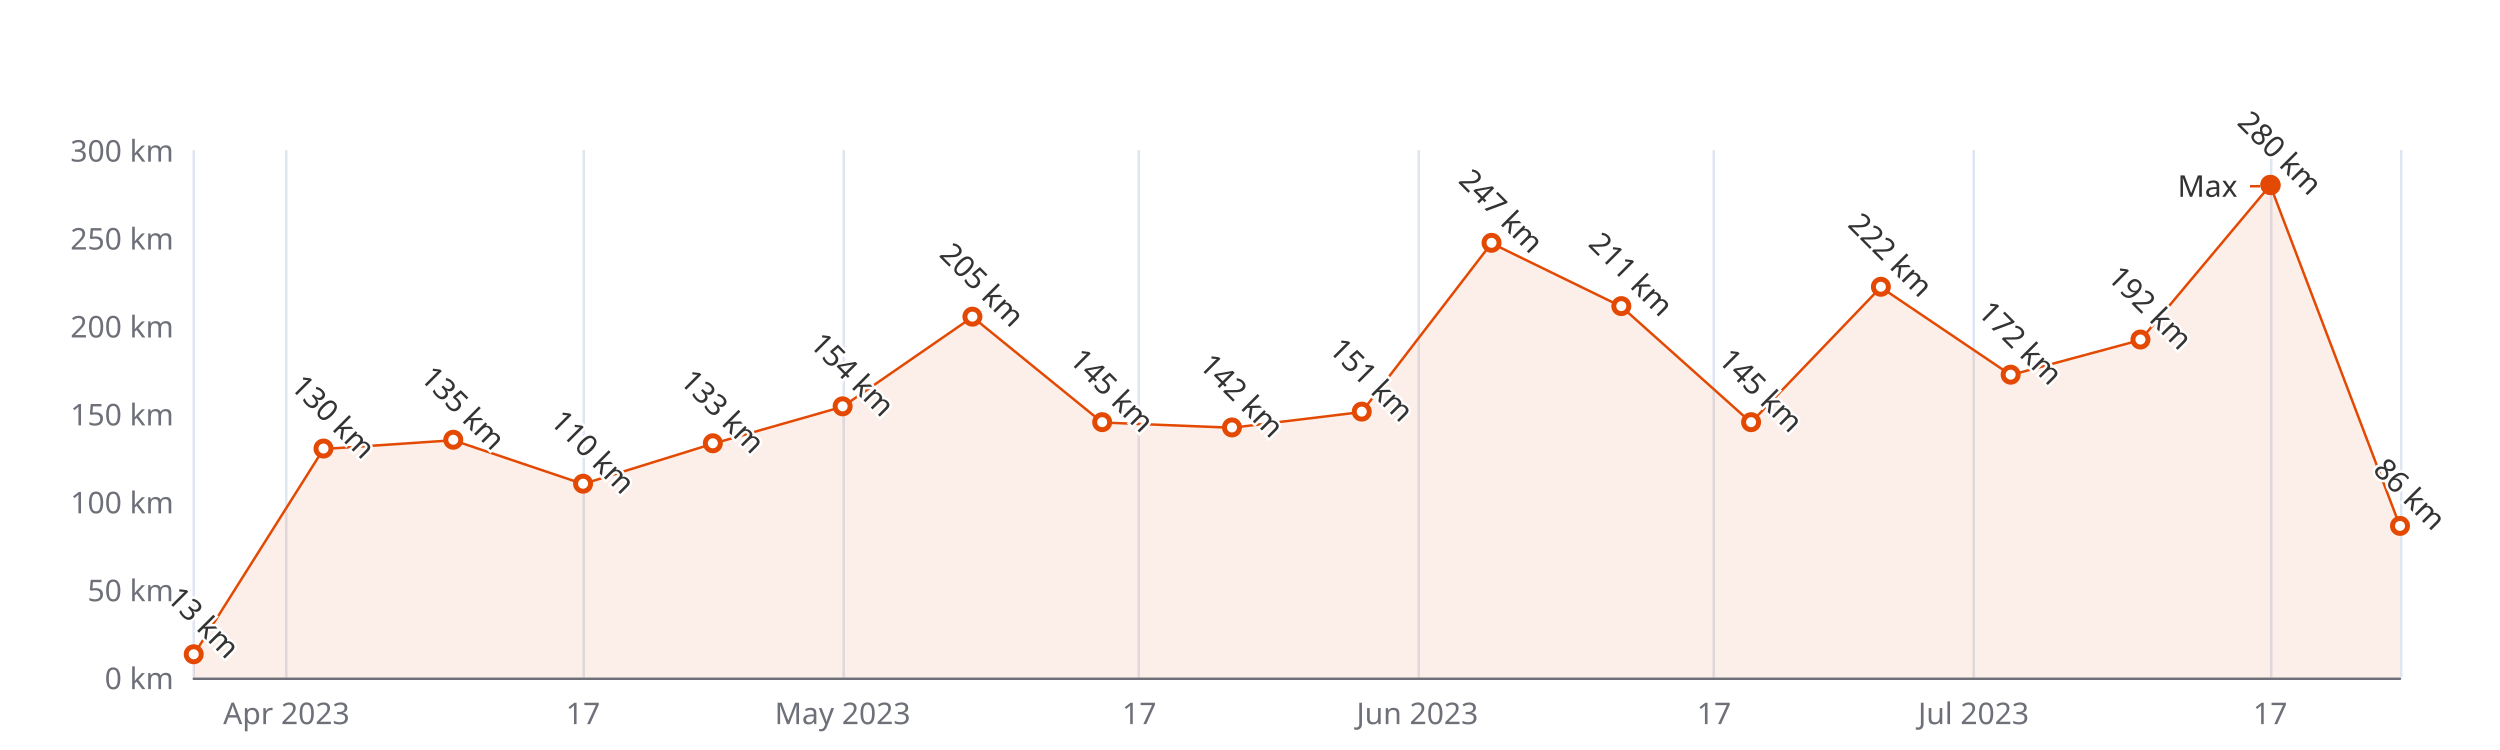
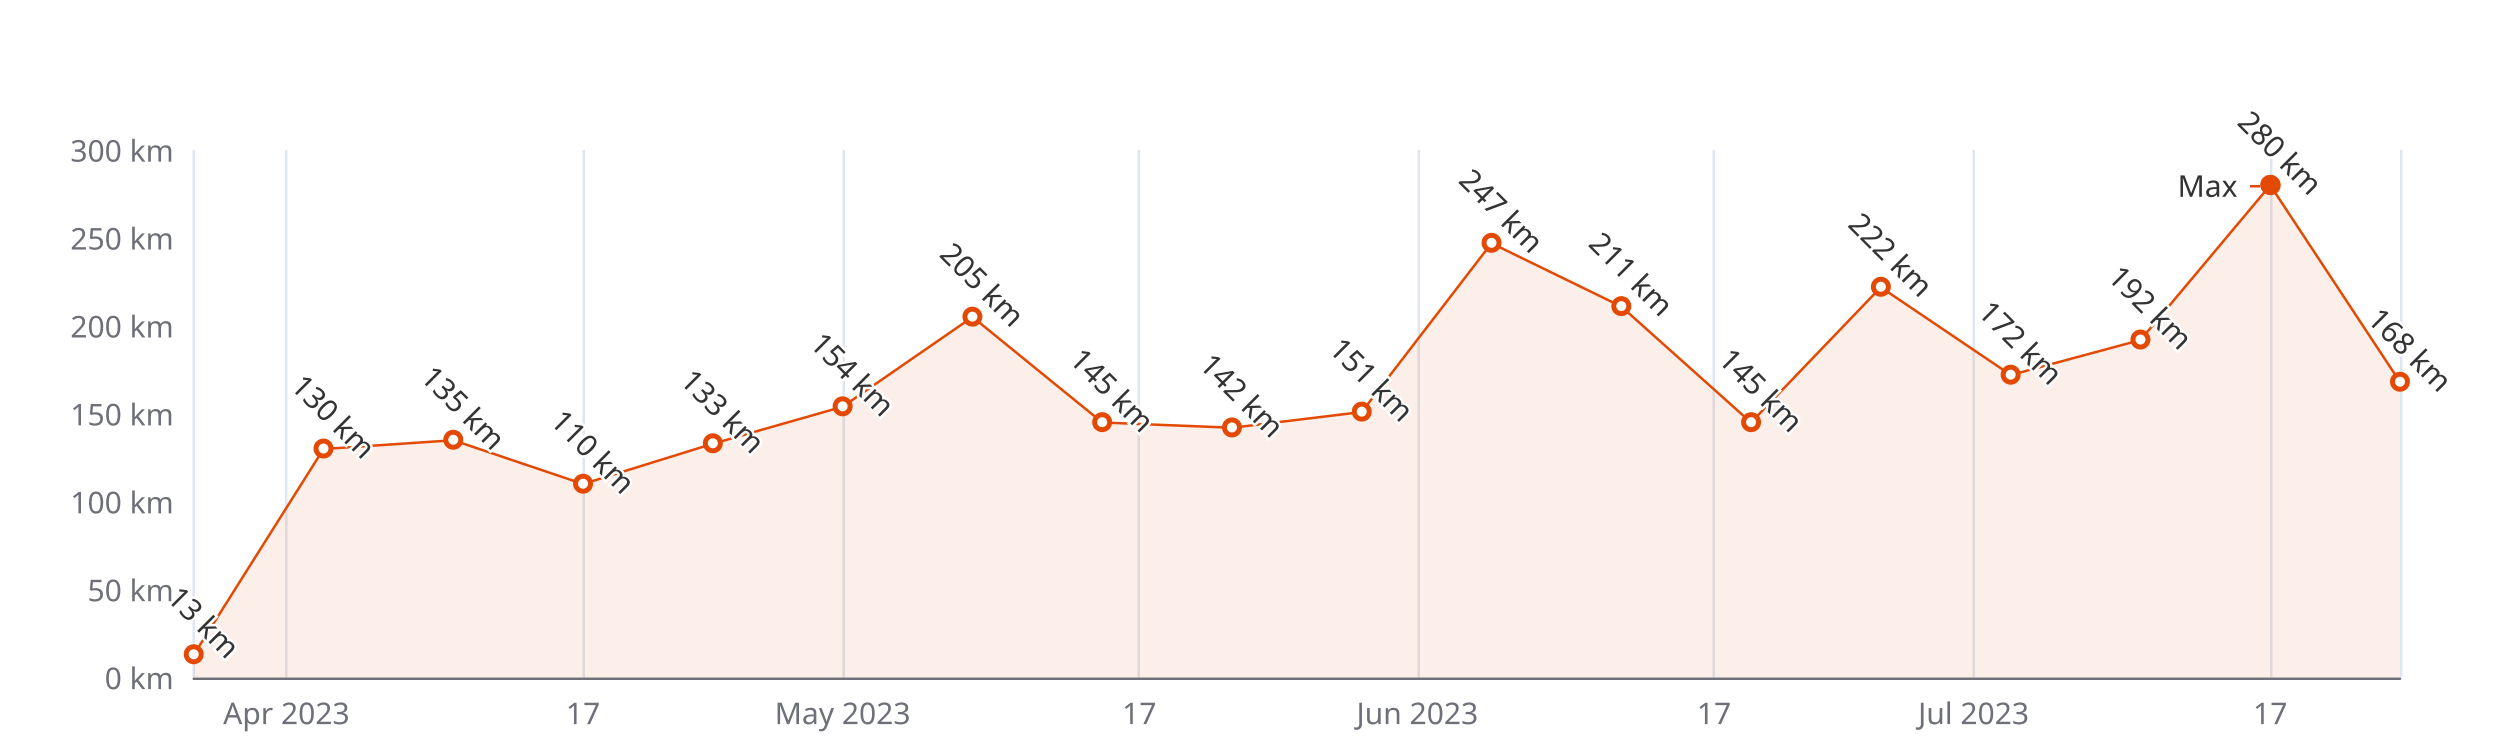
<svg xmlns="http://www.w3.org/2000/svg" width="1000" height="300" version="1.1" baseProfile="full" viewBox="0 0 1000 300">
  <rect width="1000" height="300" x="0" y="0" id="0" fill="#ffffff" />
  <path d="M77.5 60L77.5 271" fill="none" stroke="#E0E6F1" />
  <path d="M114.5 60L114.5 271" fill="none" stroke="#E0E6F1" />
  <path d="M233.5 60L233.5 271" fill="none" stroke="#E0E6F1" />
  <path d="M337.5 60L337.5 271" fill="none" stroke="#E0E6F1" />
  <path d="M455.5 60L455.5 271" fill="none" stroke="#E0E6F1" />
  <path d="M567.5 60L567.5 271" fill="none" stroke="#E0E6F1" />
  <path d="M685.5 60L685.5 271" fill="none" stroke="#E0E6F1" />
  <path d="M789.5 60L789.5 271" fill="none" stroke="#E0E6F1" />
  <path d="M908.5 60L908.5 271" fill="none" stroke="#E0E6F1" />
  <path d="M960.5 60L960.5 271" fill="none" stroke="#E0E6F1" />
  <path d="M77.5 271.5L960 271.5" fill="none" stroke="#6E7079" stroke-linecap="round" />
  <text dominant-baseline="central" text-anchor="end" style="font-size:12px;font-family:sans-serif;" xml:space="preserve" transform="translate(69.48 271)" fill="#6E7079">0 km</text>
  <text dominant-baseline="central" text-anchor="end" style="font-size:12px;font-family:sans-serif;" xml:space="preserve" transform="translate(69.48 235.8333)" fill="#6E7079">50 km</text>
  <text dominant-baseline="central" text-anchor="end" style="font-size:12px;font-family:sans-serif;" xml:space="preserve" transform="translate(69.48 200.6667)" fill="#6E7079">100 km</text>
  <text dominant-baseline="central" text-anchor="end" style="font-size:12px;font-family:sans-serif;" xml:space="preserve" transform="translate(69.48 165.5)" fill="#6E7079">150 km</text>
  <text dominant-baseline="central" text-anchor="end" style="font-size:12px;font-family:sans-serif;" xml:space="preserve" transform="translate(69.48 130.3333)" fill="#6E7079">200 km</text>
  <text dominant-baseline="central" text-anchor="end" style="font-size:12px;font-family:sans-serif;" xml:space="preserve" transform="translate(69.48 95.1667)" fill="#6E7079">250 km</text>
  <text dominant-baseline="central" text-anchor="end" style="font-size:12px;font-family:sans-serif;" xml:space="preserve" transform="translate(69.48 60)" fill="#6E7079">300 km</text>
  <text dominant-baseline="central" text-anchor="middle" style="font: normal normal 12px sans-serif" y="6" transform="translate(233.2188 279)" fill="#6E7079">17</text>
  <text dominant-baseline="central" text-anchor="middle" style="font: normal normal 12px sans-serif" y="6" transform="translate(455.7029 279)" fill="#6E7079">17</text>
  <text dominant-baseline="central" text-anchor="middle" style="font: normal normal 12px sans-serif" y="6" transform="translate(685.603 279)" fill="#6E7079">17</text>
  <text dominant-baseline="central" text-anchor="middle" style="font: normal normal 12px sans-serif" y="6" transform="translate(908.0871 279)" fill="#6E7079">17</text>
  <text dominant-baseline="central" text-anchor="middle" style="font: normal normal 12px sans-serif" xml:space="preserve" y="6" transform="translate(114.5607 279)" fill="#6E7079">Apr 2023</text>
  <text dominant-baseline="central" text-anchor="middle" style="font: normal normal 12px sans-serif" xml:space="preserve" y="6" transform="translate(337.0447 279)" fill="#6E7079">May 2023</text>
  <text dominant-baseline="central" text-anchor="middle" style="font: normal normal 12px sans-serif" xml:space="preserve" y="6" transform="translate(566.9449 279)" fill="#6E7079">Jun 2023</text>
  <text dominant-baseline="central" text-anchor="middle" style="font: normal normal 12px sans-serif" xml:space="preserve" y="6" transform="translate(789.4289 279)" fill="#6E7079">Jul 2023</text>
  <g clip-path="url(#zr0-c0)">
-     <path d="M77.5 261.9L129.4 179.6L181.3 176.1L233.2 193.6L285.1 177.5L337 162.7L389 126.8L440.9 169L492.8 171.1L544.7 164.8L596.6 97.3L648.5 122.6L700.4 169L752.3 114.9L804.3 150L856.2 136L908.1 74.1L960 210.5L960 271L908.1 271L856.2 271L804.3 271L752.3 271L700.4 271L648.5 271L596.6 271L544.7 271L492.8 271L440.9 271L389 271L337 271L285.1 271L233.2 271L181.3 271L129.4 271L77.5 271Z" fill="rgb(227,73,2)" fill-opacity="0.09" />
-     <path d="M77.5 261.9L129.4 179.6L181.3 176.1L233.2 193.6L285.1 177.5L337 162.7L389 126.8L440.9 169L492.8 171.1L544.7 164.8L596.6 97.3L648.5 122.6L700.4 169L752.3 114.9L804.3 150L856.2 136L908.1 74.1L960 210.5" fill="none" stroke="#E34902" stroke-linejoin="bevel" />
+     <path d="M77.5 261.9L129.4 179.6L181.3 176.1L233.2 193.6L285.1 177.5L337 162.7L389 126.8L440.9 169L492.8 171.1L544.7 164.8L596.6 97.3L648.5 122.6L700.4 169L752.3 114.9L804.3 150L856.2 136L908.1 74.1L960 152.8L960 271L908.1 271L856.2 271L804.3 271L752.3 271L700.4 271L648.5 271L596.6 271L544.7 271L492.8 271L440.9 271L389 271L337 271L285.1 271L233.2 271L181.3 271L129.4 271L77.5 271Z" fill="rgb(227,73,2)" fill-opacity="0.09" />
+     <path d="M77.5 261.9L129.4 179.6L181.3 176.1L233.2 193.6L285.1 177.5L337 162.7L389 126.8L440.9 169L492.8 171.1L544.7 164.8L596.6 97.3L648.5 122.6L700.4 169L752.3 114.9L804.3 150L856.2 136L908.1 74.1L960 152.8" fill="none" stroke="#E34902" stroke-linejoin="bevel" />
  </g>
  <path d="M1 0A1 1 0 1 1 1 -0.1A1 1 0 0 1 1 0" transform="matrix(3,0,0,3,77.48,261.8567)" fill="#fff" stroke="#E34902" stroke-width="0.667" />
  <path d="M1 0A1 1 0 1 1 1 -0.1A1 1 0 0 1 1 0" transform="matrix(3,0,0,3,129.3929,179.5667)" fill="#fff" stroke="#E34902" stroke-width="0.667" />
  <path d="M1 0A1 1 0 1 1 1 -0.1A1 1 0 0 1 1 0" transform="matrix(3,0,0,3,181.3059,176.05)" fill="#fff" stroke="#E34902" stroke-width="0.667" />
  <path d="M1 0A1 1 0 1 1 1 -0.1A1 1 0 0 1 1 0" transform="matrix(3,0,0,3,233.2188,193.6333)" fill="#fff" stroke="#E34902" stroke-width="0.667" />
  <path d="M1 0A1 1 0 1 1 1 -0.1A1 1 0 0 1 1 0" transform="matrix(3,0,0,3,285.1318,177.4567)" fill="#fff" stroke="#E34902" stroke-width="0.667" />
  <path d="M1 0A1 1 0 1 1 1 -0.1A1 1 0 0 1 1 0" transform="matrix(3,0,0,3,337.0447,162.6867)" fill="#fff" stroke="#E34902" stroke-width="0.667" />
  <path d="M1 0A1 1 0 1 1 1 -0.1A1 1 0 0 1 1 0" transform="matrix(3,0,0,3,388.9576,126.8167)" fill="#fff" stroke="#E34902" stroke-width="0.667" />
  <path d="M1 0A1 1 0 1 1 1 -0.1A1 1 0 0 1 1 0" transform="matrix(3,0,0,3,440.8706,169.0167)" fill="#fff" stroke="#E34902" stroke-width="0.667" />
  <path d="M1 0A1 1 0 1 1 1 -0.1A1 1 0 0 1 1 0" transform="matrix(3,0,0,3,492.7835,171.1267)" fill="#fff" stroke="#E34902" stroke-width="0.667" />
  <path d="M1 0A1 1 0 1 1 1 -0.1A1 1 0 0 1 1 0" transform="matrix(3,0,0,3,544.6965,164.7967)" fill="#fff" stroke="#E34902" stroke-width="0.667" />
  <path d="M1 0A1 1 0 1 1 1 -0.1A1 1 0 0 1 1 0" transform="matrix(3,0,0,3,596.6094,97.2767)" fill="#fff" stroke="#E34902" stroke-width="0.667" />
  <path d="M1 0A1 1 0 1 1 1 -0.1A1 1 0 0 1 1 0" transform="matrix(3,0,0,3,648.5223,122.5967)" fill="#fff" stroke="#E34902" stroke-width="0.667" />
  <path d="M1 0A1 1 0 1 1 1 -0.1A1 1 0 0 1 1 0" transform="matrix(3,0,0,3,700.4353,169.0167)" fill="#fff" stroke="#E34902" stroke-width="0.667" />
  <path d="M1 0A1 1 0 1 1 1 -0.1A1 1 0 0 1 1 0" transform="matrix(3,0,0,3,752.3482,114.86)" fill="#fff" stroke="#E34902" stroke-width="0.667" />
  <path d="M1 0A1 1 0 1 1 1 -0.1A1 1 0 0 1 1 0" transform="matrix(3,0,0,3,804.2612,150.0267)" fill="#fff" stroke="#E34902" stroke-width="0.667" />
  <path d="M1 0A1 1 0 1 1 1 -0.1A1 1 0 0 1 1 0" transform="matrix(3,0,0,3,856.1741,135.96)" fill="#fff" stroke="#E34902" stroke-width="0.667" />
  <path d="M1 0A1 1 0 1 1 1 -0.1A1 1 0 0 1 1 0" transform="matrix(3,0,0,3,908.087,74.0667)" fill="#fff" stroke="#E34902" stroke-width="0.667" />
-   <path d="M1 0A1 1 0 1 1 1 -0.1A1 1 0 0 1 1 0" transform="matrix(3,0,0,3,960,210.5133)" fill="#fff" stroke="#E34902" stroke-width="0.667" />
+   <path d="M1 0A1 1 0 1 1 1 -0.1A1 1 0 0 1 1 0" transform="matrix(3,0,0,3,960,152.84)" fill="#fff" stroke="#E34902" stroke-width="0.667" />
  <text dominant-baseline="central" text-anchor="middle" style="font-size:12px;font-family:sans-serif;" xml:space="preserve" y="-6" transform="matrix(0.707,0.707,-0.707,0.707,77.48,252.8567)" fill="#333" stroke="rgb(255,255,255)" stroke-width="2" paint-order="stroke" stroke-miterlimit="2">13 km</text>
  <text dominant-baseline="central" text-anchor="middle" style="font-size:12px;font-family:sans-serif;" xml:space="preserve" y="-6" transform="matrix(0.707,0.707,-0.707,0.707,129.3929,170.5667)" fill="#333" stroke="rgb(255,255,255)" stroke-width="2" paint-order="stroke" stroke-miterlimit="2">130 km</text>
  <text dominant-baseline="central" text-anchor="middle" style="font-size:12px;font-family:sans-serif;" xml:space="preserve" y="-6" transform="matrix(0.707,0.707,-0.707,0.707,181.3059,167.05)" fill="#333" stroke="rgb(255,255,255)" stroke-width="2" paint-order="stroke" stroke-miterlimit="2">135 km</text>
  <text dominant-baseline="central" text-anchor="middle" style="font-size:12px;font-family:sans-serif;" xml:space="preserve" y="-6" transform="matrix(0.707,0.707,-0.707,0.707,233.2188,184.6333)" fill="#333" stroke="rgb(255,255,255)" stroke-width="2" paint-order="stroke" stroke-miterlimit="2">110 km</text>
  <text dominant-baseline="central" text-anchor="middle" style="font-size:12px;font-family:sans-serif;" xml:space="preserve" y="-6" transform="matrix(0.707,0.707,-0.707,0.707,285.1318,168.4567)" fill="#333" stroke="rgb(255,255,255)" stroke-width="2" paint-order="stroke" stroke-miterlimit="2">133 km</text>
  <text dominant-baseline="central" text-anchor="middle" style="font-size:12px;font-family:sans-serif;" xml:space="preserve" y="-6" transform="matrix(0.707,0.707,-0.707,0.707,337.0447,153.6867)" fill="#333" stroke="rgb(255,255,255)" stroke-width="2" paint-order="stroke" stroke-miterlimit="2">154 km</text>
  <text dominant-baseline="central" text-anchor="middle" style="font-size:12px;font-family:sans-serif;" xml:space="preserve" y="-6" transform="matrix(0.707,0.707,-0.707,0.707,388.9576,117.8167)" fill="#333" stroke="rgb(255,255,255)" stroke-width="2" paint-order="stroke" stroke-miterlimit="2">205 km</text>
  <text dominant-baseline="central" text-anchor="middle" style="font-size:12px;font-family:sans-serif;" xml:space="preserve" y="-6" transform="matrix(0.707,0.707,-0.707,0.707,440.8706,160.0167)" fill="#333" stroke="rgb(255,255,255)" stroke-width="2" paint-order="stroke" stroke-miterlimit="2">145 km</text>
  <text dominant-baseline="central" text-anchor="middle" style="font-size:12px;font-family:sans-serif;" xml:space="preserve" y="-6" transform="matrix(0.707,0.707,-0.707,0.707,492.7835,162.1267)" fill="#333" stroke="rgb(255,255,255)" stroke-width="2" paint-order="stroke" stroke-miterlimit="2">142 km</text>
  <text dominant-baseline="central" text-anchor="middle" style="font-size:12px;font-family:sans-serif;" xml:space="preserve" y="-6" transform="matrix(0.707,0.707,-0.707,0.707,544.6965,155.7967)" fill="#333" stroke="rgb(255,255,255)" stroke-width="2" paint-order="stroke" stroke-miterlimit="2">151 km</text>
  <text dominant-baseline="central" text-anchor="middle" style="font-size:12px;font-family:sans-serif;" xml:space="preserve" y="-6" transform="matrix(0.707,0.707,-0.707,0.707,596.6094,88.2767)" fill="#333" stroke="rgb(255,255,255)" stroke-width="2" paint-order="stroke" stroke-miterlimit="2">247 km</text>
  <text dominant-baseline="central" text-anchor="middle" style="font-size:12px;font-family:sans-serif;" xml:space="preserve" y="-6" transform="matrix(0.707,0.707,-0.707,0.707,648.5223,113.5967)" fill="#333" stroke="rgb(255,255,255)" stroke-width="2" paint-order="stroke" stroke-miterlimit="2">211 km</text>
  <text dominant-baseline="central" text-anchor="middle" style="font-size:12px;font-family:sans-serif;" xml:space="preserve" y="-6" transform="matrix(0.707,0.707,-0.707,0.707,700.4353,160.0167)" fill="#333" stroke="rgb(255,255,255)" stroke-width="2" paint-order="stroke" stroke-miterlimit="2">145 km</text>
  <text dominant-baseline="central" text-anchor="middle" style="font-size:12px;font-family:sans-serif;" xml:space="preserve" y="-6" transform="matrix(0.707,0.707,-0.707,0.707,752.3482,105.86)" fill="#333" stroke="rgb(255,255,255)" stroke-width="2" paint-order="stroke" stroke-miterlimit="2">222 km</text>
  <text dominant-baseline="central" text-anchor="middle" style="font-size:12px;font-family:sans-serif;" xml:space="preserve" y="-6" transform="matrix(0.707,0.707,-0.707,0.707,804.2612,141.0267)" fill="#333" stroke="rgb(255,255,255)" stroke-width="2" paint-order="stroke" stroke-miterlimit="2">172 km</text>
  <text dominant-baseline="central" text-anchor="middle" style="font-size:12px;font-family:sans-serif;" xml:space="preserve" y="-6" transform="matrix(0.707,0.707,-0.707,0.707,856.1741,126.96)" fill="#333" stroke="rgb(255,255,255)" stroke-width="2" paint-order="stroke" stroke-miterlimit="2">192 km</text>
  <text dominant-baseline="central" text-anchor="middle" style="font-size:12px;font-family:sans-serif;" xml:space="preserve" y="-6" transform="matrix(0.707,0.707,-0.707,0.707,908.087,65.0667)" fill="#333" stroke="rgb(255,255,255)" stroke-width="2" paint-order="stroke" stroke-miterlimit="2">280 km</text>
-   <text dominant-baseline="central" text-anchor="middle" style="font-size:12px;font-family:sans-serif;" xml:space="preserve" y="-6" transform="matrix(0.707,0.707,-0.707,0.707,960,201.5133)" fill="#333" stroke="rgb(255,255,255)" stroke-width="2" paint-order="stroke" stroke-miterlimit="2">86 km</text>
+   <text dominant-baseline="central" text-anchor="middle" style="font-size:12px;font-family:sans-serif;" xml:space="preserve" y="-6" transform="matrix(0.707,0.707,-0.707,0.707,960,143.84)" fill="#333" stroke="rgb(255,255,255)" stroke-width="2" paint-order="stroke" stroke-miterlimit="2">168 km</text>
  <path d="M900 74.5L908.1 74.5" fill="none" stroke="#E34902" stroke-dasharray="4,2" />
  <path d="M4 0A4 4 0 1 1 4 -0.4A4 4 0 0 1 4 0" transform="matrix(0,1,-1,0,908.0871,74.0667)" fill="#E34902" />
  <text dominant-baseline="central" text-anchor="end" style="font-size:12px;font-family:sans-serif;" transform="translate(895 74.0667)" fill="#333" stroke="rgb(255,255,255)" stroke-width="2" paint-order="stroke" stroke-miterlimit="2">Max</text>
  <defs>
    <clipPath id="zr0-c0">
      <path d="M76 59.5l884 0l0 212l-884 0Z" fill="#000" />
    </clipPath>
  </defs>
</svg>
